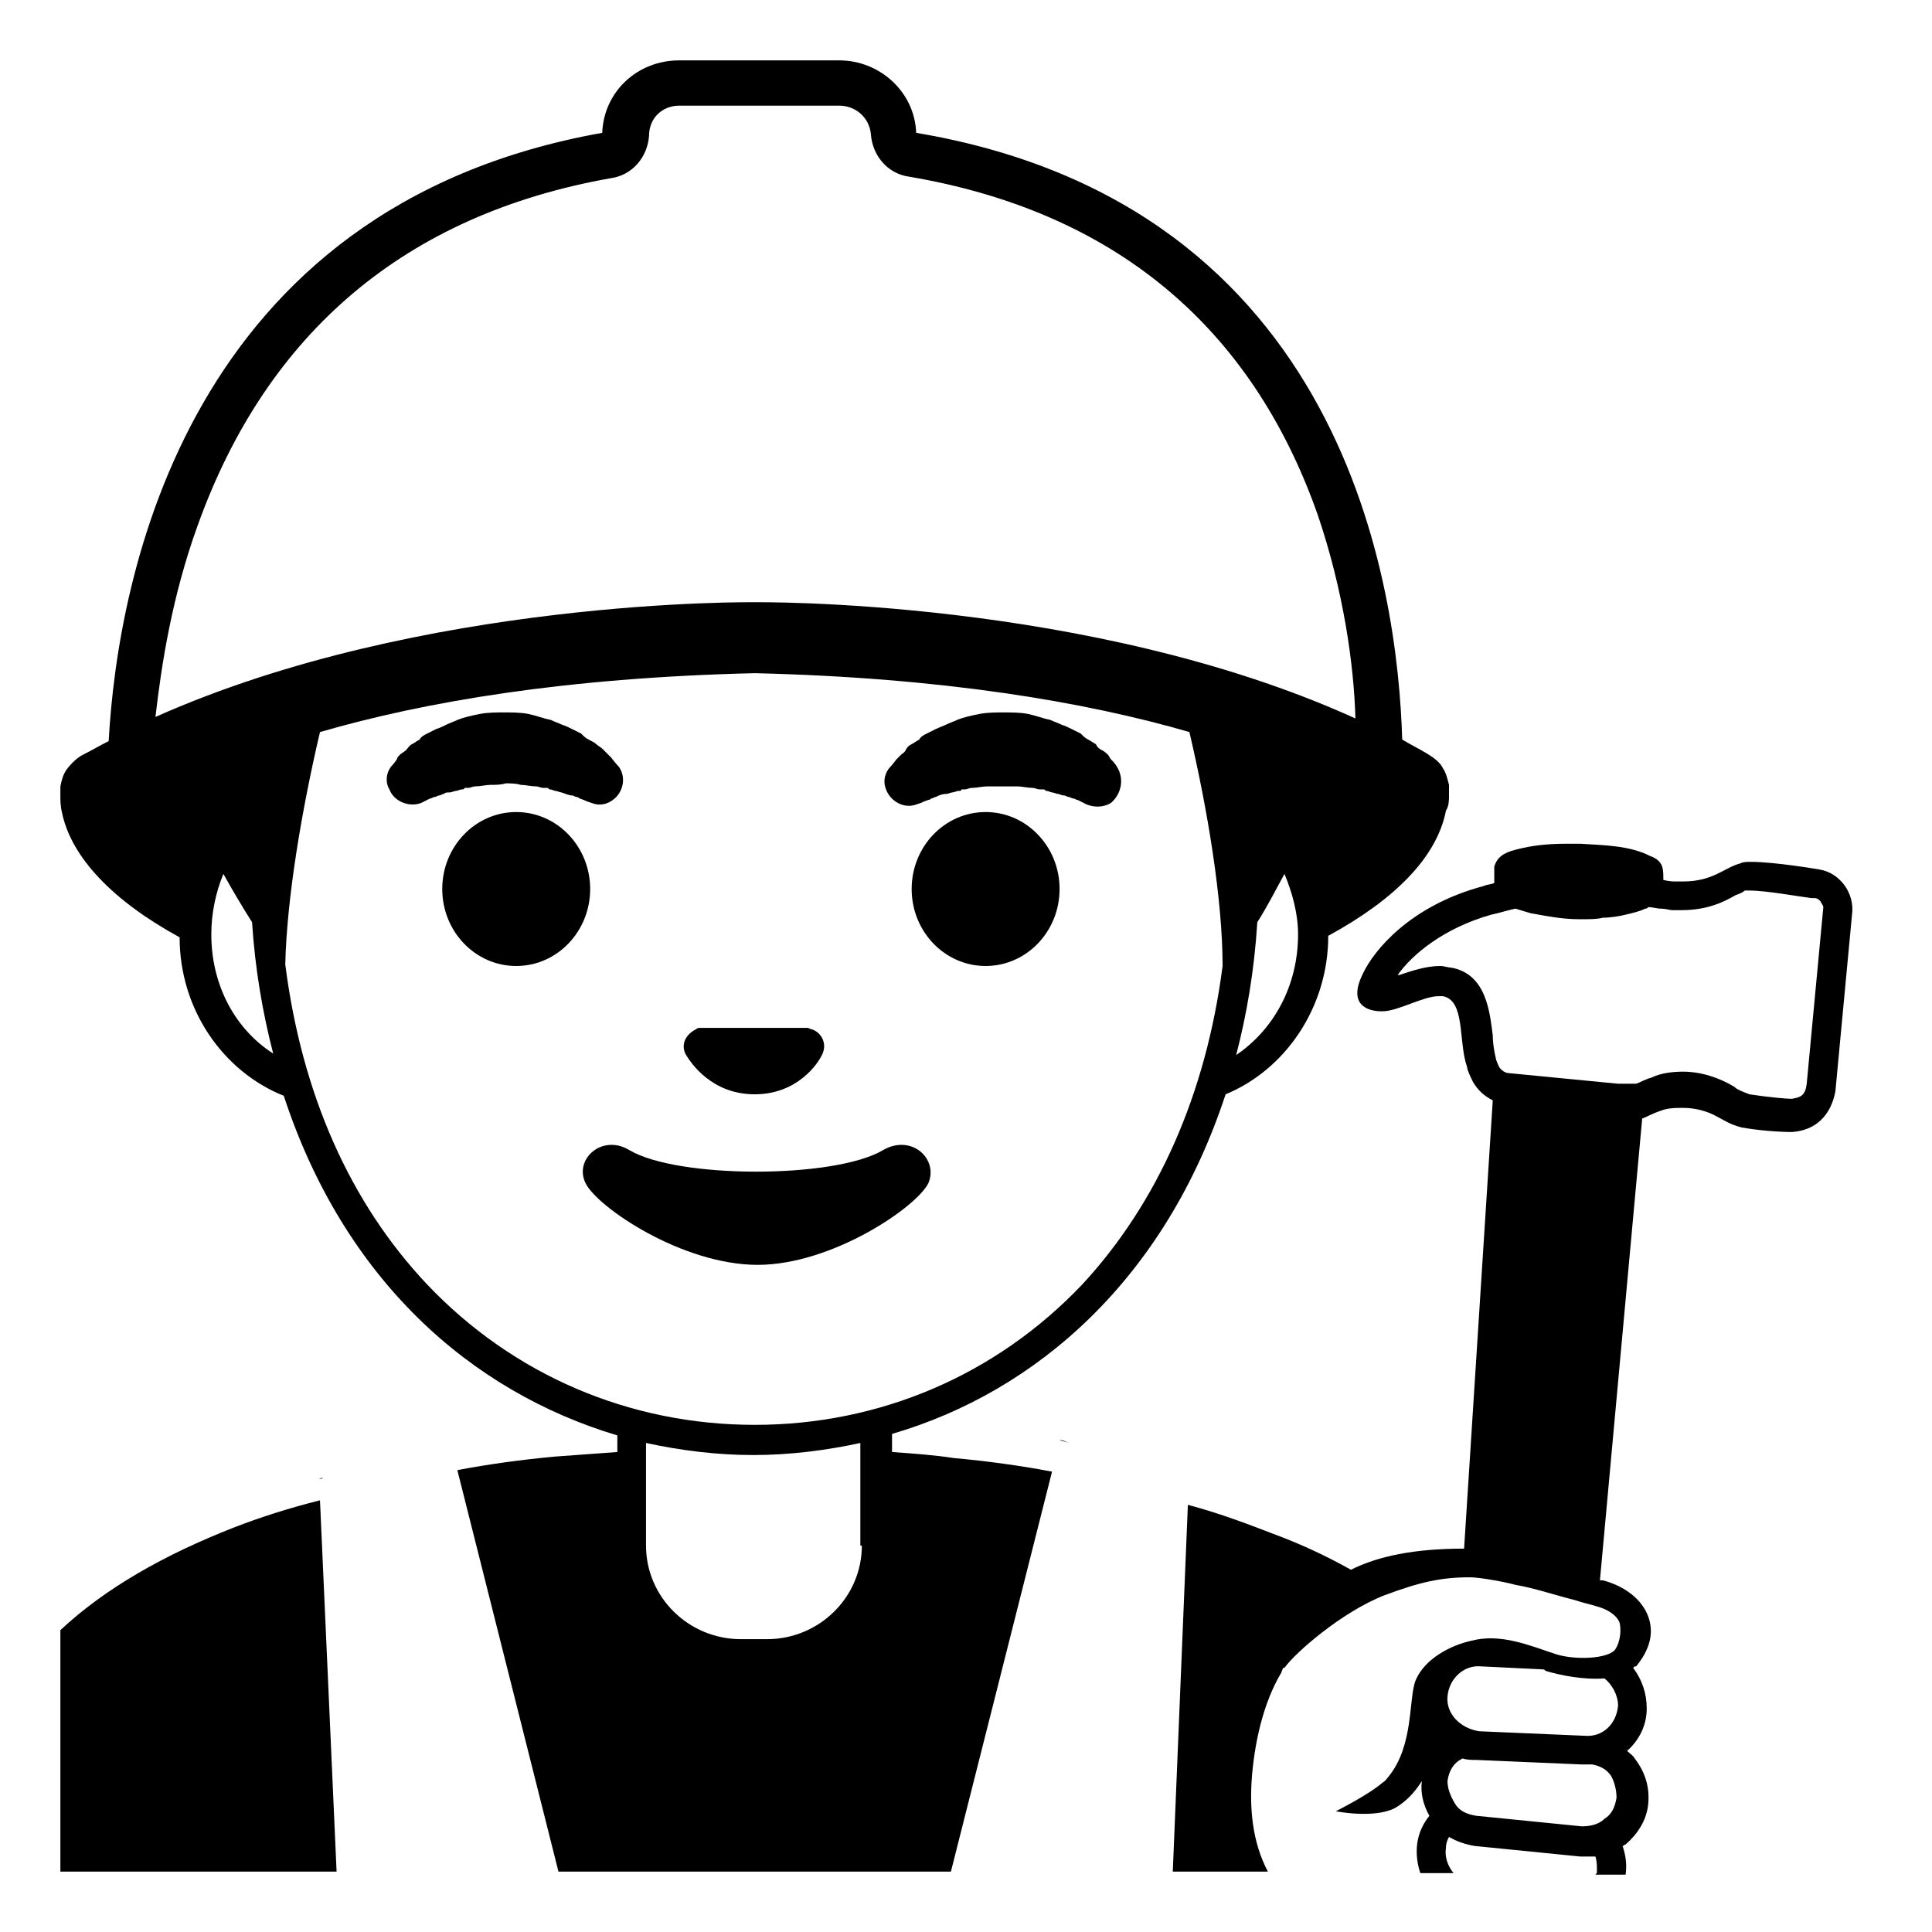
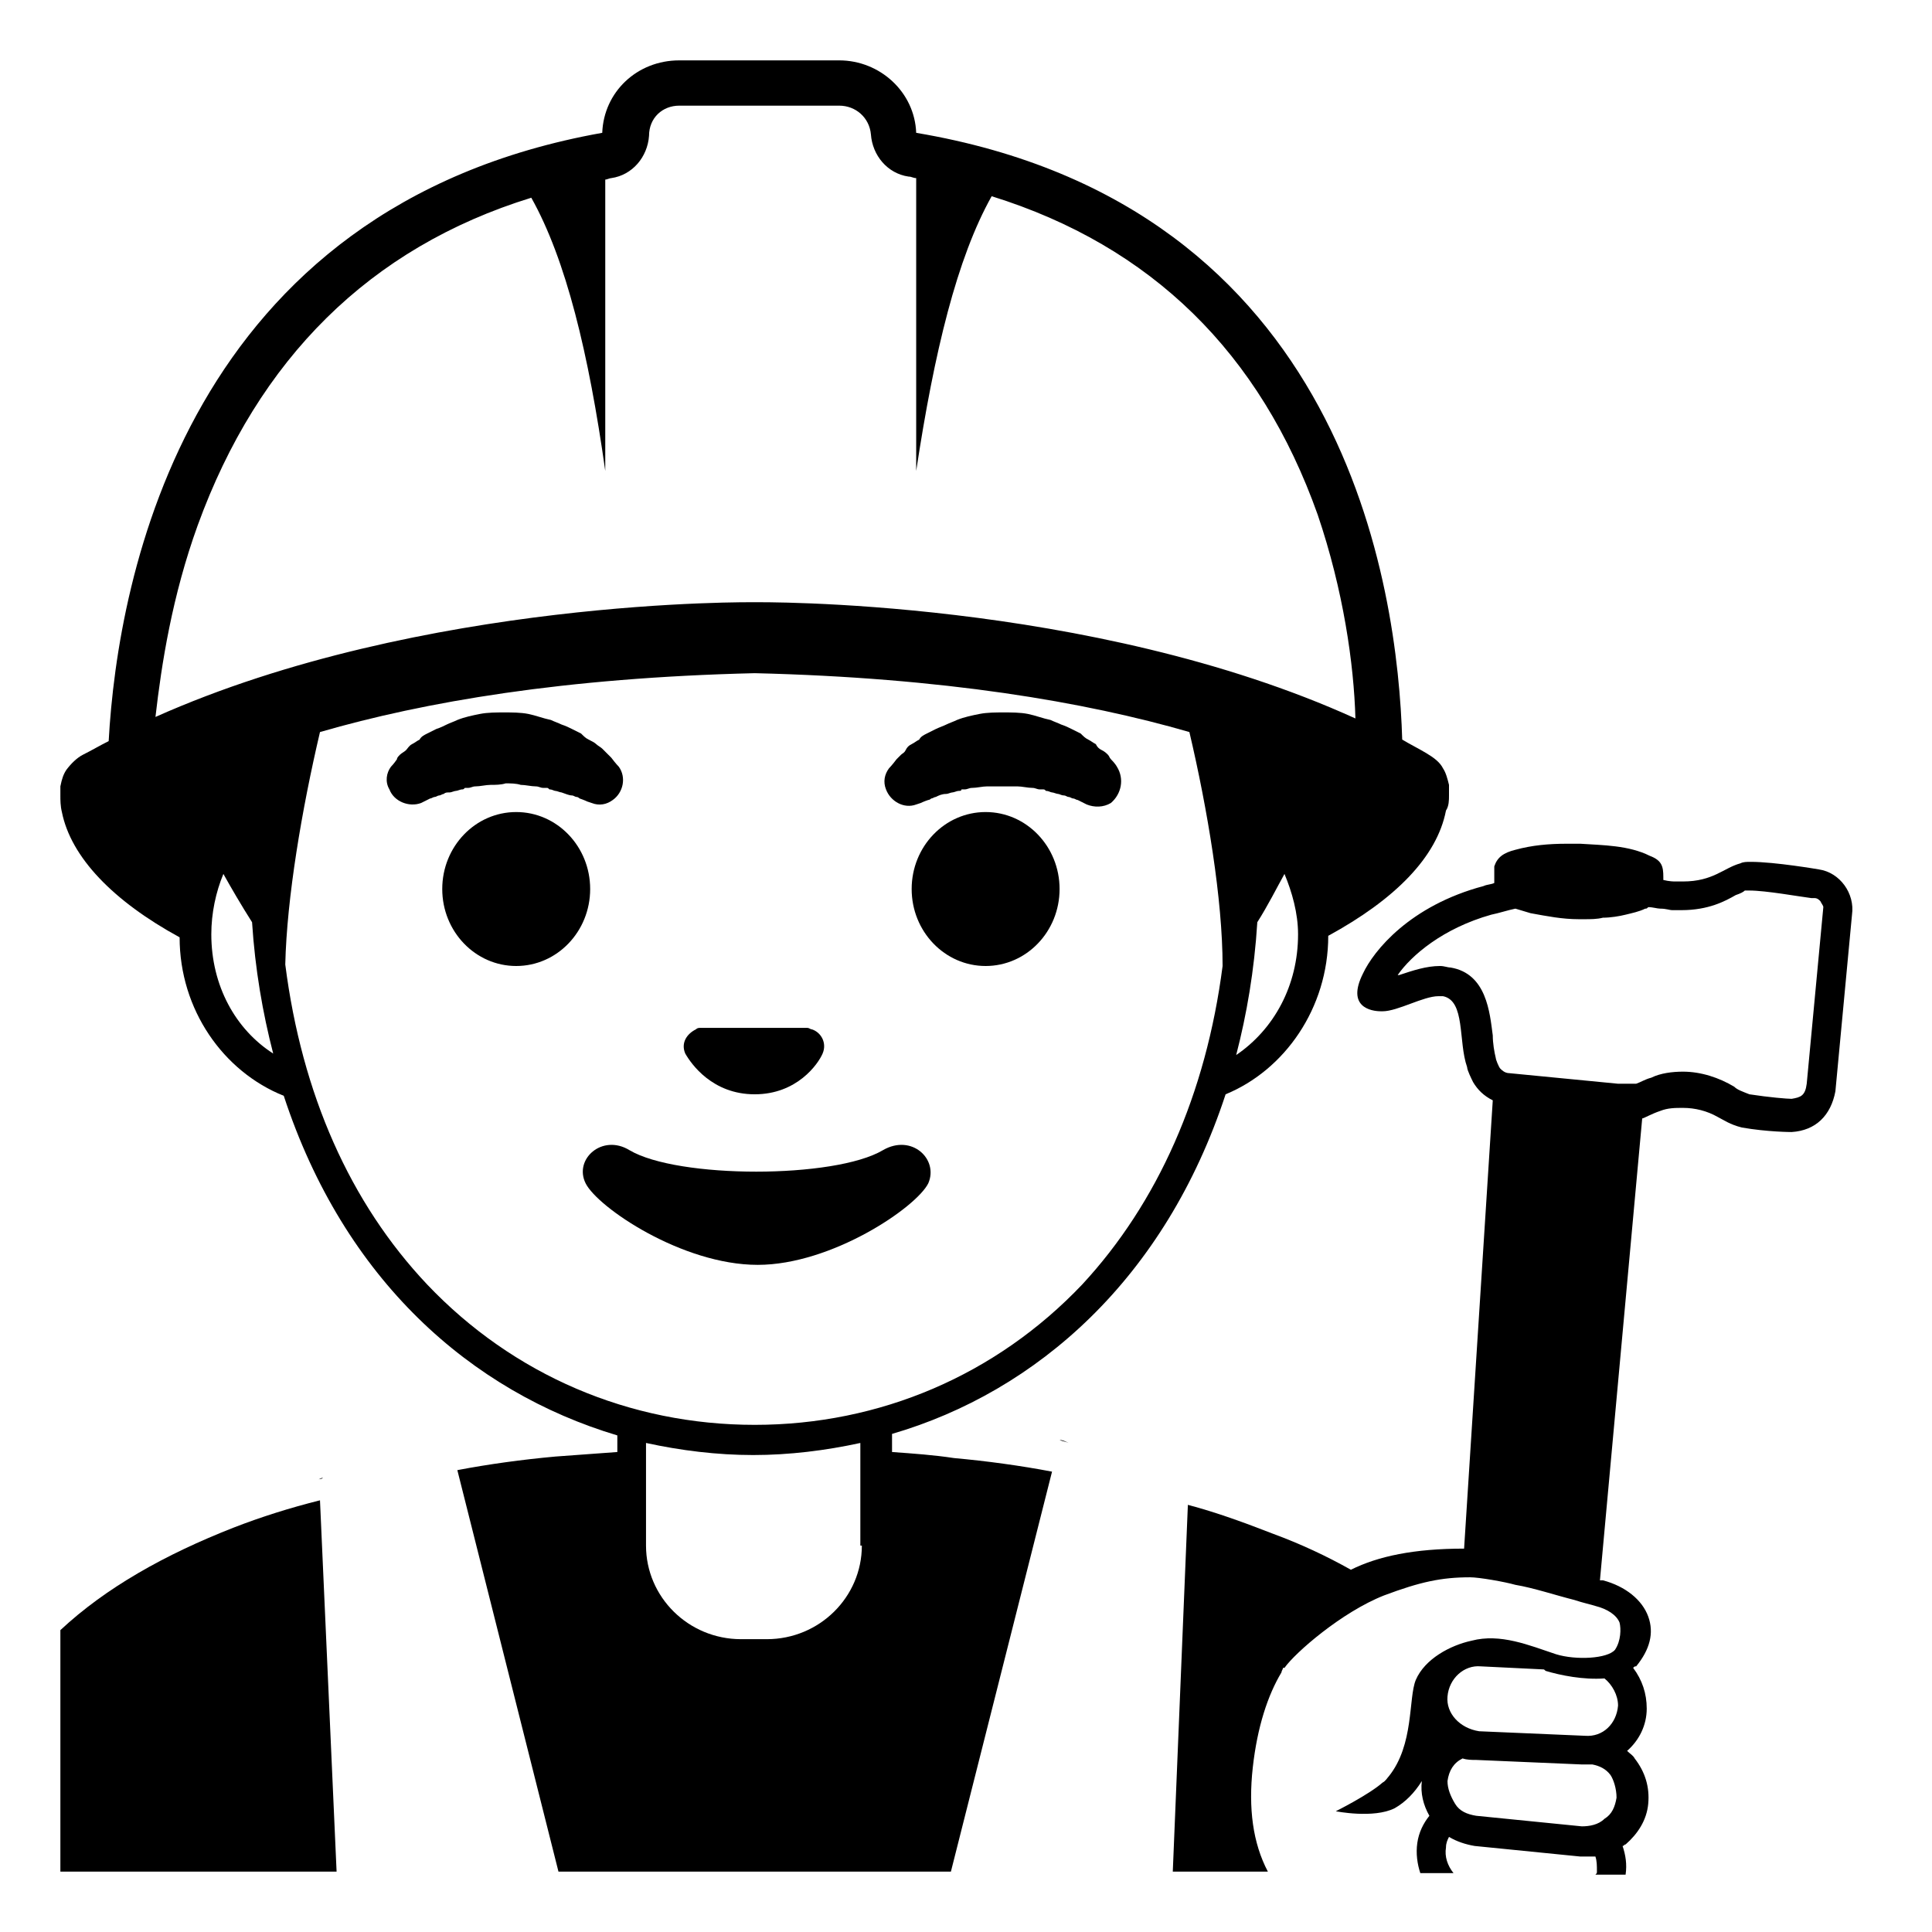
<svg xmlns="http://www.w3.org/2000/svg" width="128" height="128">
  <g>
-     <path d="M21.1,98L21.1,98c0.1,0,0.2-0.1,0.3-0.1C21.3,98,21.2,98,21.1,98z" />
-     <path d="M70.2,95.4c0.2,0.1,0.4,0.1,0.6,0.2C70.6,95.5,70.4,95.4,70.2,95.4L70.2,95.4z" />
-     <path d="M29.8,52.5c0.1,0,0.3-0.1,0.4-0.1c0.1,0,0.3-0.1,0.4-0.1c0.1,0,0.1,0,0.2-0.1c0.1,0,0.2,0,0.2,0c0.2,0,0.3-0.1,0.5-0.1 c0.3,0,0.7-0.1,1-0.1c0.3,0,0.7,0,1-0.1c0.3,0,0.7,0,1,0.1c0.3,0,0.7,0.1,1,0.1c0.2,0,0.3,0.1,0.5,0.1c0.1,0,0.2,0,0.2,0 c0.1,0,0.1,0,0.2,0.1c0.2,0,0.3,0.1,0.4,0.1c0.1,0,0.3,0.1,0.4,0.1c0.3,0.1,0.5,0.2,0.7,0.2c0.1,0,0.2,0.1,0.3,0.1 c0.1,0,0.2,0.1,0.2,0.1c0.3,0.1,0.5,0.2,0.5,0.2l0.3,0.1c0.5,0.2,1,0.1,1.4-0.2c0.7-0.5,0.9-1.5,0.4-2.2c0,0-0.2-0.2-0.5-0.6 c-0.1-0.1-0.2-0.2-0.3-0.3c-0.1-0.1-0.2-0.2-0.3-0.3c-0.1-0.1-0.3-0.2-0.4-0.3s-0.3-0.2-0.5-0.3c-0.2-0.1-0.3-0.2-0.5-0.4 c-0.2-0.1-0.4-0.2-0.6-0.3c-0.2-0.1-0.4-0.2-0.7-0.3c-0.2-0.1-0.5-0.2-0.7-0.3c-0.5-0.1-1-0.3-1.5-0.4c-0.5-0.1-1.1-0.1-1.6-0.1 c-0.5,0-1.1,0-1.6,0.1c-0.5,0.1-1,0.2-1.5,0.4c-0.2,0.1-0.5,0.2-0.7,0.3c-0.2,0.1-0.4,0.2-0.7,0.3c-0.2,0.1-0.4,0.2-0.6,0.3 c-0.2,0.1-0.4,0.2-0.5,0.4c-0.2,0.1-0.3,0.2-0.5,0.3c-0.2,0.1-0.3,0.3-0.4,0.4c-0.1,0.1-0.3,0.2-0.4,0.3c-0.1,0.1-0.2,0.2-0.2,0.3 c-0.2,0.3-0.4,0.5-0.4,0.5c-0.3,0.4-0.4,1-0.1,1.5c0.3,0.8,1.3,1.2,2.1,0.9c0,0,0.2-0.1,0.6-0.3c0.1,0,0.2-0.1,0.3-0.1 c0.1,0,0.2-0.1,0.3-0.1c0.1,0,0.2-0.1,0.3-0.1C29.5,52.5,29.6,52.5,29.8,52.5z" />
+     <path d="M21.1,98c0.1,0,0.2,0,0.3-0.1C21.3,97.9,21.2,98,21.1,98z" />
+     <path d="M70.8,95.6c-0.2-0.1-0.4-0.2-0.6-0.2C70.4,95.5,70.6,95.5,70.8,95.6z" />
+     <path d="M29.8,52.5c0.1,0,0.3-0.1,0.4-0.1c0.1,0,0.3-0.1,0.4-0.1c0.1,0,0.1,0,0.2-0.1c0.1,0,0.2,0,0.2,0 c0.2,0,0.3-0.1,0.5-0.1c0.3,0,0.7-0.1,1-0.1s0.7,0,1-0.1c0.3,0,0.7,0,1,0.1c0.3,0,0.7,0.1,1,0.1c0.2,0,0.3,0.1,0.5,0.1 c0.1,0,0.2,0,0.2,0c0.1,0,0.1,0,0.2,0.1c0.2,0,0.3,0.1,0.4,0.1c0.1,0,0.3,0.1,0.4,0.1c0.3,0.1,0.5,0.2,0.7,0.2 c0.1,0,0.2,0.1,0.3,0.1s0.2,0.1,0.2,0.1c0.3,0.1,0.5,0.2,0.5,0.2l0.3,0.1c0.5,0.2,1,0.1,1.4-0.2c0.7-0.5,0.9-1.5,0.4-2.2 c0,0-0.2-0.2-0.5-0.6c-0.1-0.1-0.2-0.2-0.3-0.3c-0.1-0.1-0.2-0.2-0.3-0.3c-0.1-0.1-0.3-0.2-0.4-0.3c-0.1-0.1-0.3-0.2-0.5-0.3 s-0.3-0.2-0.5-0.4c-0.2-0.1-0.4-0.2-0.6-0.3c-0.2-0.1-0.4-0.2-0.7-0.3c-0.2-0.1-0.5-0.2-0.7-0.3c-0.5-0.1-1-0.3-1.5-0.4 c-0.5-0.1-1.1-0.1-1.6-0.1s-1.1,0-1.6,0.1c-0.5,0.1-1,0.2-1.5,0.4c-0.2,0.1-0.5,0.2-0.7,0.3c-0.2,0.1-0.4,0.2-0.7,0.3 c-0.2,0.1-0.4,0.2-0.6,0.3c-0.2,0.1-0.4,0.2-0.5,0.4c-0.2,0.1-0.3,0.2-0.5,0.3c-0.2,0.1-0.3,0.3-0.4,0.4c-0.1,0.1-0.3,0.2-0.4,0.3 c-0.1,0.1-0.2,0.2-0.2,0.3c-0.2,0.3-0.4,0.5-0.4,0.5c-0.3,0.4-0.4,1-0.1,1.5c0.3,0.8,1.3,1.2,2.1,0.9c0,0,0.2-0.1,0.6-0.3 c0.1,0,0.2-0.1,0.3-0.1c0.1,0,0.2-0.1,0.3-0.1c0.1,0,0.2-0.1,0.3-0.1C29.5,52.5,29.6,52.5,29.8,52.5z" />
    <ellipse cx="34.2" cy="58.9" rx="4.9" ry="5.1" />
-     <path d="M74,50.8c0,0-0.1-0.2-0.4-0.5c-0.1-0.1-0.1-0.2-0.2-0.3c-0.1-0.1-0.2-0.2-0.4-0.3s-0.3-0.2-0.4-0.4 c-0.2-0.1-0.3-0.2-0.5-0.3c-0.2-0.1-0.3-0.2-0.5-0.4c-0.2-0.1-0.4-0.2-0.6-0.3c-0.2-0.1-0.4-0.2-0.7-0.3c-0.2-0.1-0.5-0.2-0.7-0.3 c-0.5-0.1-1-0.3-1.5-0.4c-0.5-0.1-1.1-0.1-1.6-0.1c-0.5,0-1.1,0-1.6,0.1c-0.5,0.1-1,0.2-1.5,0.4c-0.2,0.1-0.5,0.2-0.7,0.3 c-0.2,0.1-0.5,0.2-0.7,0.3c-0.2,0.1-0.4,0.2-0.6,0.3c-0.2,0.1-0.4,0.2-0.5,0.4c-0.2,0.1-0.3,0.2-0.5,0.3s-0.3,0.2-0.4,0.4 s-0.2,0.2-0.3,0.3c-0.1,0.1-0.2,0.2-0.3,0.3c-0.3,0.4-0.5,0.6-0.5,0.6c-0.3,0.4-0.4,0.9-0.2,1.4c0.3,0.8,1.2,1.3,2,1l0.3-0.1 c0,0,0.2-0.1,0.5-0.2c0.1,0,0.2-0.1,0.2-0.1c0.1,0,0.2-0.1,0.3-0.1c0.2-0.1,0.4-0.2,0.7-0.2c0.1,0,0.3-0.1,0.4-0.1 c0.1,0,0.3-0.1,0.4-0.1c0.1,0,0.2,0,0.2-0.1c0.1,0,0.2,0,0.2,0c0.2,0,0.3-0.1,0.5-0.1c0.3,0,0.7-0.1,1-0.1c0.3,0,0.7,0,1,0 c0.3,0,0.7,0,1,0c0.3,0,0.7,0.1,1,0.1c0.2,0,0.3,0.1,0.5,0.1c0.1,0,0.2,0,0.2,0c0.1,0,0.1,0,0.2,0.1c0.2,0,0.3,0.1,0.4,0.1 c0.1,0,0.3,0.1,0.4,0.1c0.1,0,0.2,0.1,0.4,0.1c0.1,0,0.2,0.1,0.3,0.1c0.1,0,0.2,0.1,0.3,0.1c0.1,0,0.2,0.1,0.3,0.1 c0.4,0.2,0.6,0.3,0.6,0.3c0.5,0.2,1.1,0.2,1.6-0.1C74.3,52.6,74.5,51.6,74,50.8z" />
+     <path d="M73.6,50.3c-0.1-0.1-0.1-0.2-0.2-0.3c-0.1-0.1-0.2-0.2-0.4-0.3c-0.2-0.1-0.3-0.2-0.4-0.4 c-0.2-0.1-0.3-0.2-0.5-0.3c-0.2-0.1-0.3-0.2-0.5-0.4c-0.2-0.1-0.4-0.2-0.6-0.3c-0.2-0.1-0.4-0.2-0.7-0.3c-0.2-0.1-0.5-0.2-0.7-0.3 c-0.5-0.1-1-0.3-1.5-0.4c-0.5-0.1-1.1-0.1-1.6-0.1s-1.1,0-1.6,0.1c-0.5,0.1-1,0.2-1.5,0.4c-0.2,0.1-0.5,0.2-0.7,0.3 s-0.5,0.2-0.7,0.3c-0.2,0.1-0.4,0.2-0.6,0.3c-0.2,0.1-0.4,0.2-0.5,0.4c-0.2,0.1-0.3,0.2-0.5,0.3c-0.2,0.1-0.3,0.2-0.4,0.4 c-0.1,0.2-0.2,0.2-0.3,0.3s-0.2,0.2-0.3,0.3c-0.3,0.4-0.5,0.6-0.5,0.6c-0.3,0.4-0.4,0.9-0.2,1.4c0.3,0.8,1.2,1.3,2,1l0.3-0.1 c0,0,0.2-0.1,0.5-0.2c0.1,0,0.2-0.1,0.2-0.1c0.1,0,0.2-0.1,0.3-0.1c0.2-0.1,0.4-0.2,0.7-0.2c0.1,0,0.3-0.1,0.4-0.1 c0.1,0,0.3-0.1,0.4-0.1c0.1,0,0.2,0,0.2-0.1c0.1,0,0.2,0,0.2,0c0.2,0,0.3-0.1,0.5-0.1c0.3,0,0.7-0.1,1-0.1s0.7,0,1,0s0.7,0,1,0 s0.7,0.1,1,0.1c0.2,0,0.3,0.1,0.5,0.1c0.1,0,0.2,0,0.2,0c0.1,0,0.1,0,0.2,0.1c0.2,0,0.3,0.1,0.4,0.1s0.3,0.1,0.4,0.1 c0.1,0,0.2,0.1,0.4,0.1c0.1,0,0.2,0.1,0.3,0.1c0.1,0,0.2,0.1,0.3,0.1c0.1,0,0.2,0.1,0.3,0.1c0.4,0.2,0.6,0.3,0.6,0.3 c0.5,0.2,1.1,0.2,1.6-0.1c0.7-0.6,0.9-1.6,0.4-2.4C74,50.8,73.9,50.6,73.6,50.3z" />
    <ellipse cx="65.3" cy="58.9" rx="4.9" ry="5.1" />
-     <path d="M50,72.5c2.8,0,4.2-2,4.5-2.7c0.3-0.7-0.1-1.4-0.7-1.6c-0.1,0-0.2-0.1-0.3-0.1h-7.1c-0.1,0-0.2,0-0.3,0.1 c-0.6,0.3-1,0.9-0.7,1.6C45.8,70.5,47.2,72.5,50,72.5z" />
-     <path d="M58.5,76.2c-3.2,1.9-13.6,1.9-16.8,0c-1.8-1.1-3.7,0.6-2.9,2.2c0.8,1.6,6.4,5.4,11.4,5.4c4.9,0,10.5-3.8,11.3-5.4 C62.2,76.8,60.4,75.1,58.5,76.2z" />
-     <path d="M88,62c4.4-2.4,7.2-5.2,7.8-8.3C96,53.4,96,53,96,52.7c0-0.1,0-0.1,0-0.2c0-0.1,0-0.1,0-0.2c0,0,0,0,0,0c0-0.1,0-0.2,0-0.3 c-0.1-0.4-0.2-0.8-0.4-1.1c-0.2-0.4-0.6-0.7-1.1-1c-0.5-0.3-1.1-0.6-1.6-0.9C92.6,39,89.2,13.6,60.7,8.8C60.6,6.1,58.3,4,55.6,4H45 c-2.8,0-5,2.1-5.1,4.8C12.4,13.7,7.8,38.2,7.2,49.1c-0.6,0.3-1.1,0.6-1.7,0.9c-0.4,0.2-0.8,0.6-1.1,1c-0.2,0.3-0.3,0.6-0.4,1.1 c0,0.1,0,0.2,0,0.3c0,0,0,0,0,0c0,0,0,0.1,0,0.1c0,0.1,0,0.1,0,0.2c0,0.3,0,0.7,0.1,1.1c0.6,3,3.4,5.9,7.8,8.3 c0,4.8,2.9,8.9,6.9,10.5c4,12.2,12.4,19.6,22.1,22.5v1.1c-1.4,0.1-2.7,0.2-4.1,0.3c-2.2,0.2-4.4,0.5-6.5,0.9L37,124H63l6.7-26.5 c-2.1-0.4-4.3-0.7-6.5-0.9c-1.3-0.2-2.7-0.3-4.1-0.4V95c9.6-2.8,18.1-10.3,22.1-22.5C85.1,70.9,88,66.8,88,62z M81.9,69.9 c0.7-2.7,1.2-5.6,1.4-8.8c0.7-1.1,1.3-2.3,1.8-3.2c0.5,1.2,0.9,2.6,0.9,4C86,65.3,84.4,68.2,81.9,69.9z M13.1,34.8 c4.6-12.8,13.8-20.6,27.4-23c1.4-0.2,2.4-1.4,2.5-2.8C43,7.8,43.9,7,45,7h10.6c1.1,0,2,0.8,2.1,1.9c0.1,1.4,1.1,2.6,2.5,2.8 c13.6,2.3,22.7,9.9,27.1,22.4c1.7,5,2.4,9.9,2.5,13.5c-17.6-8-39.8-7.7-39.8-7.7s-22-0.3-39.7,7.6C10.7,44,11.4,39.5,13.1,34.8z M14,61.9c0-1.4,0.3-2.8,0.8-4c0.5,0.9,1.2,2.1,1.9,3.2c0.2,3.1,0.7,6,1.4,8.7C15.6,68.2,14,65.3,14,61.9z M57.1,102.4 c0,3.4-2.8,6.2-6.3,6.2h-1.7c-3.5,0-6.3-2.8-6.3-6.2v-6.8c2.3,0.5,4.7,0.8,7.1,0.8c2.4,0,4.8-0.3,7.1-0.8V102.4z M71.7,85.1 c-5.7,6-13.4,9.3-21.7,9.3s-16-3.3-21.7-9.3c-5.1-5.4-8.3-12.6-9.4-21.2c0.1-4.4,1.1-10.3,2.3-15.4c6.9-2,16.2-3.6,28.8-3.9 c12.5,0.3,21.9,1.9,28.8,3.9C80,53.6,81,59.6,81,64C79.9,72.5,76.7,79.7,71.7,85.1z" />
-     <path d="M120.5,57.6c0,0-2.9-0.5-4.5-0.5c-0.3,0-0.5,0-0.7,0.1c-1.1,0.3-1.8,1.2-3.8,1.2c-0.2,0-0.3,0-0.5,0c-0.1,0-0.4,0-0.8-0.1 c0-0.1,0-0.1,0-0.2c0-0.7-0.1-1.1-0.9-1.4c-1.4-0.7-3.1-0.7-4.6-0.8c-0.3,0-0.6,0-0.9,0c-1.2,0-2.3,0.1-3.4,0.4 c-0.8,0.2-1.2,0.5-1.4,1.1C99,57.7,99,58.1,99,58.5c-0.2,0.1-0.5,0.1-0.7,0.2c-4.9,1.3-7.3,4.3-8,5.8c-1.1,2.2,0.5,2.5,1.2,2.5h0.1 c1,0,2.7-1,3.7-1c0.1,0,0.2,0,0.3,0c1.5,0.3,1,3,1.6,4.7c0,0.2,0.3,0.8,0.4,1c0.3,0.5,0.7,0.9,1.3,1.2l-1.9,29.7 c-3.3,0-5.7,0.5-7.5,1.4c-1.6-0.9-3.3-1.7-5.2-2.4c-1.8-0.7-3.7-1.4-5.6-1.9L77.7,124H84c-1-1.9-1.3-4.2-1-6.9 c0.3-2.7,1-4.8,1.9-6.3c0-0.1,0.1-0.2,0.1-0.3c0,0,0.1,0,0.1,0c0.7-1,3.8-3.7,6.6-4.8c2.4-0.9,3.8-1.2,5.7-1.2c0.6,0,2.3,0.3,3,0.5 c1.2,0.2,2.7,0.7,3.9,1c0.6,0.2,1.1,0.3,1.4,0.4c0.8,0.2,1.4,0.6,1.6,1.1c0.1,0.4,0.1,1.2-0.3,1.8c-0.5,0.6-2.6,0.7-3.9,0.3 c-1.8-0.6-3.7-1.4-5.6-0.9c-1.4,0.3-3.1,1.2-3.7,2.6c-0.5,1.2-0.1,4.3-1.8,6.4c-0.1,0.1-0.2,0.3-0.4,0.4c-0.9,0.8-3.1,1.9-3.1,1.9 s2.5,0.5,3.9-0.2c0.7-0.4,1.3-1,1.8-1.8c-0.1,0.8,0.1,1.6,0.5,2.3c-0.4,0.5-0.7,1.1-0.8,1.8c-0.1,0.7,0,1.4,0.2,2h2.2 c-0.4-0.5-0.6-1.1-0.5-1.7c0-0.3,0.1-0.5,0.2-0.7c0.5,0.3,1.1,0.5,1.7,0.6l7,0.7c0.1,0,0.3,0,0.4,0c0.2,0,0.4,0,0.6,0 c0.1,0.3,0.1,0.6,0.1,1c0,0.1,0,0.1-0.1,0.2h2c0.1-0.7,0-1.3-0.2-1.9c0.1,0,0.1-0.1,0.2-0.1c0.8-0.7,1.4-1.6,1.5-2.7 s-0.2-2.1-0.9-3c-0.1-0.2-0.3-0.3-0.5-0.5c0.8-0.7,1.3-1.7,1.3-2.8c0-1-0.3-1.9-0.9-2.7c0.1-0.1,0.1-0.1,0.2-0.1 c0.9-1.1,1.2-2.2,0.8-3.3c-0.4-1.1-1.5-2-3-2.4c0,0-0.1,0-0.2,0l2.8-30.6l0,0c0.1,0,0.6-0.3,1.2-0.5c0.5-0.2,1-0.2,1.5-0.2 c0.8,0,1.6,0.2,2.3,0.6c0.4,0.2,0.8,0.5,1.6,0.7c1.7,0.3,3.3,0.3,3.3,0.3c1.6-0.1,2.6-1.1,2.9-2.7l1.1-11.7 C122.9,59.2,121.9,57.8,120.5,57.6z M95.9,112.4c0.1-1.2,1.1-2.1,2.2-2l4.1,0.2c0.1,0,0.1,0,0.2,0.1c1,0.3,2.5,0.6,3.9,0.5 c0.5,0.4,0.9,1.1,0.9,1.8c-0.1,1.2-1,2.1-2.2,2l-7-0.3C96.7,114.5,95.8,113.5,95.9,112.4z M107.1,119.1c-0.1,0.6-0.3,1.1-0.8,1.4 c-0.4,0.4-1,0.5-1.5,0.5l-7-0.7c-0.6-0.1-1.1-0.3-1.4-0.8s-0.5-1-0.5-1.5c0.1-0.7,0.4-1.2,1-1.5c0.3,0.1,0.6,0.1,0.9,0.1l7,0.3 c0.1,0,0.1,0,0.2,0c0.2,0,0.3,0,0.5,0c0.5,0.1,0.9,0.3,1.2,0.7C106.9,117.9,107.1,118.5,107.1,119.1z M119.7,71.8 c-0.1,0.8-0.4,0.9-1,1c-0.3,0-1.5-0.1-2.8-0.3c-0.5-0.2-0.8-0.3-1-0.5c-1-0.6-2.2-1-3.4-1c-0.7,0-1.5,0.1-2.1,0.4 c-0.4,0.1-0.7,0.3-1,0.4l-0.6,0c-0.2,0-0.4,0-0.5,0c0,0-0.1,0-0.1,0l-7.2-0.7c-0.3,0-0.5-0.2-0.6-0.3s-0.3-0.6-0.3-0.7 c-0.1-0.4-0.2-1-0.2-1.5c-0.2-1.5-0.4-4.1-2.8-4.5c-0.2,0-0.4-0.1-0.7-0.1c-0.9,0-1.8,0.3-2.7,0.6c0,0-0.1,0-0.1,0 c0.9-1.3,3-3.1,6.2-4c0.5-0.1,1.1-0.3,1.6-0.4c0.3,0.1,0.7,0.2,1,0.3c1.1,0.2,2.1,0.4,3.2,0.4c0.1,0,0.2,0,0.3,0 c0.5,0,0.9,0,1.3-0.1c0.5,0,1.1-0.1,1.5-0.2c0.4-0.1,0.9-0.2,1.3-0.4c0.1,0,0.1,0,0.2-0.1c0.3,0,0.6,0.1,0.8,0.1 c0.4,0,0.6,0.1,0.8,0.1c0.2,0,0.4,0,0.6,0c1.8,0,2.9-0.6,3.6-1c0.3-0.1,0.5-0.2,0.6-0.3c0,0,0.1,0,0.3,0h0c1.1,0,3.3,0.4,4.1,0.5 c0.1,0,0.1,0,0.2,0c0.2,0,0.3,0.1,0.4,0.2c0.1,0.2,0.2,0.3,0.2,0.4L119.7,71.8z" />
+     <path d="M50,72.5c2.8,0,4.2-2,4.5-2.7s-0.1-1.4-0.7-1.6c-0.1,0-0.2-0.1-0.3-0.1h-7.1c-0.1,0-0.2,0-0.3,0.1 c-0.6,0.3-1,0.9-0.7,1.6C45.8,70.5,47.2,72.5,50,72.5z" />
+     <path d="M58.5,76.2c-3.2,1.9-13.6,1.9-16.8,0c-1.8-1.1-3.7,0.6-2.9,2.2c0.8,1.6,6.4,5.4,11.4,5.4 c4.9,0,10.5-3.8,11.3-5.4C62.2,76.8,60.4,75.1,58.5,76.2z" />
+     <path d="M88,62c4.4-2.4,7.2-5.2,7.8-8.3c0.2-0.3,0.2-0.7,0.2-1c0-0.1,0-0.1,0-0.2s0-0.1,0-0.2c0-0.1,0-0.2,0-0.3 c-0.1-0.4-0.2-0.8-0.4-1.1c-0.2-0.4-0.6-0.7-1.1-1c-0.5-0.3-1.1-0.6-1.6-0.9c-0.3-10-3.7-35.4-32.2-40.2C60.6,6.1,58.3,4,55.6,4H45 c-2.8,0-5,2.1-5.1,4.8C12.4,13.7,7.8,38.2,7.2,49.1c-0.6,0.3-1.1,0.6-1.7,0.9c-0.4,0.2-0.8,0.6-1.1,1c-0.2,0.3-0.3,0.6-0.4,1.1 c0,0.1,0,0.2,0,0.3v0.1c0,0.1,0,0.1,0,0.2c0,0.3,0,0.7,0.1,1.1c0.6,3,3.4,5.9,7.8,8.3c0,4.8,2.9,8.9,6.9,10.5 c4,12.2,12.4,19.6,22.1,22.5v1.1c-1.4,0.1-2.7,0.2-4.1,0.3c-2.2,0.2-4.4,0.5-6.5,0.9L37,124h26l6.7-26.5c-2.1-0.4-4.3-0.7-6.5-0.9 c-1.3-0.2-2.7-0.3-4.1-0.4V95c9.6-2.8,18.1-10.3,22.1-22.5C85.1,70.9,88,66.8,88,62z M81.9,69.9c0.7-2.7,1.2-5.6,1.4-8.8 c0.7-1.1,1.3-2.3,1.8-3.2c0.5,1.2,0.9,2.6,0.9,4C86,65.3,84.4,68.2,81.9,69.9z M14,61.9c0-1.4,0.3-2.8,0.8-4 c0.5,0.9,1.2,2.1,1.9,3.2c0.2,3.1,0.7,6,1.4,8.7C15.6,68.2,14,65.3,14,61.9z M10.3,47.5c0.4-3.5,1.1-8,2.8-12.7 c4-11,11.4-18.4,22.1-21.7c2.3,4.1,3.8,10.3,4.9,18.1V11.9c0.1,0,0.3-0.1,0.4-0.1c1.4-0.2,2.4-1.4,2.5-2.8c0-1.2,0.9-2,2-2h10.6 c1.1,0,2,0.8,2.1,1.9c0.1,1.4,1.1,2.6,2.5,2.8c0.2,0,0.3,0.1,0.5,0.1v19.4c1.2-7.9,2.7-14.1,5-18.2c10.6,3.3,17.8,10.4,21.6,21.1 c1.7,5,2.4,9.9,2.5,13.5c-17.6-8-39.8-7.7-39.8-7.7S28,39.6,10.3,47.5z M50.8,108.6h-1.7c-3.5,0-6.3-2.8-6.3-6.2v-6.8 c2.3,0.5,4.7,0.8,7.1,0.8c2.4,0,4.8-0.3,7.1-0.8v6.8h0.1C57.1,105.8,54.3,108.6,50.8,108.6z M71.7,85.1c-5.7,6-13.4,9.3-21.7,9.3 s-16-3.3-21.7-9.3c-5.1-5.4-8.3-12.6-9.4-21.2c0.1-4.4,1.1-10.3,2.3-15.4c6.9-2,16.2-3.6,28.8-3.9c12.5,0.3,21.9,1.9,28.8,3.9 C80,53.6,81,59.6,81,64C79.9,72.5,76.7,79.7,71.7,85.1z" />
+     <path d="M120.5,57.6c0,0-2.9-0.5-4.5-0.5c-0.3,0-0.5,0-0.7,0.1c-1.1,0.3-1.8,1.2-3.8,1.2c-0.2,0-0.3,0-0.5,0 c-0.1,0-0.4,0-0.8-0.1c0-0.1,0-0.1,0-0.2c0-0.7-0.1-1.1-0.9-1.4c-1.4-0.7-3.1-0.7-4.6-0.8c-0.3,0-0.6,0-0.9,0 c-1.2,0-2.3,0.1-3.4,0.4c-0.8,0.2-1.2,0.5-1.4,1.1c0,0.3,0,0.7,0,1.1c-0.2,0.1-0.5,0.1-0.7,0.2c-4.9,1.3-7.3,4.3-8,5.8 c-1.1,2.2,0.5,2.5,1.2,2.5h0.1c1,0,2.7-1,3.7-1c0.1,0,0.2,0,0.3,0c1.5,0.3,1,3,1.6,4.7c0,0.2,0.3,0.8,0.4,1 c0.3,0.5,0.7,0.9,1.3,1.2L97,102.6c-3.3,0-5.7,0.5-7.5,1.4c-1.6-0.9-3.3-1.7-5.2-2.4c-1.8-0.7-3.7-1.4-5.6-1.9l-1,24.3H84 c-1-1.9-1.3-4.2-1-6.9c0.3-2.7,1-4.8,1.9-6.3c0-0.1,0.1-0.2,0.1-0.3h0.1c0.7-1,3.8-3.7,6.6-4.8c2.4-0.9,3.8-1.2,5.7-1.2 c0.6,0,2.3,0.3,3,0.5c1.2,0.2,2.7,0.7,3.9,1c0.6,0.2,1.1,0.3,1.4,0.4c0.8,0.2,1.4,0.6,1.6,1.1c0.1,0.4,0.1,1.2-0.3,1.8 c-0.5,0.6-2.6,0.7-3.9,0.3c-1.8-0.6-3.7-1.4-5.6-0.9c-1.4,0.3-3.1,1.2-3.7,2.6c-0.5,1.2-0.1,4.3-1.8,6.4c-0.1,0.1-0.2,0.3-0.4,0.4 c-0.9,0.8-3.1,1.9-3.1,1.9s2.5,0.5,3.9-0.2c0.7-0.4,1.3-1,1.8-1.8c-0.1,0.8,0.1,1.6,0.5,2.3c-0.4,0.5-0.7,1.1-0.8,1.8 c-0.1,0.7,0,1.4,0.2,2h2.2c-0.4-0.5-0.6-1.1-0.5-1.7c0-0.3,0.1-0.5,0.2-0.7c0.5,0.3,1.1,0.5,1.7,0.6l7,0.7c0.1,0,0.3,0,0.4,0 c0.2,0,0.4,0,0.6,0c0.1,0.3,0.1,0.6,0.1,1c0,0.1,0,0.1-0.1,0.2h2c0.1-0.7,0-1.3-0.2-1.9c0.1,0,0.1-0.1,0.2-0.1 c0.8-0.7,1.4-1.6,1.5-2.7c0.1-1.1-0.2-2.1-0.9-3c-0.1-0.2-0.3-0.3-0.5-0.5c0.8-0.7,1.3-1.7,1.3-2.8c0-1-0.3-1.9-0.9-2.7 c0.1-0.1,0.1-0.1,0.2-0.1c0.9-1.1,1.2-2.2,0.8-3.3c-0.4-1.1-1.5-2-3-2.4c0,0-0.1,0-0.2,0l2.8-30.6c0.1,0,0.6-0.3,1.2-0.5 c0.5-0.2,1-0.2,1.5-0.2c0.8,0,1.6,0.2,2.3,0.6c0.4,0.2,0.8,0.5,1.6,0.7c1.7,0.3,3.3,0.3,3.3,0.3c1.6-0.1,2.6-1.1,2.9-2.7l1.1-11.7 C122.9,59.2,121.9,57.8,120.5,57.6z M106.3,120.5c-0.4,0.4-1,0.5-1.5,0.5l-7-0.7c-0.6-0.1-1.1-0.3-1.4-0.8c-0.3-0.5-0.5-1-0.5-1.5 c0.1-0.7,0.4-1.2,1-1.5c0.3,0.1,0.6,0.1,0.9,0.1l7,0.3c0.1,0,0.1,0,0.2,0c0.2,0,0.3,0,0.5,0c0.5,0.1,0.9,0.3,1.2,0.7 c0.2,0.3,0.4,0.9,0.4,1.5C107,119.7,106.8,120.2,106.3,120.5z M105,115l-7-0.3c-1.3-0.2-2.2-1.2-2.1-2.3c0.1-1.2,1.1-2.1,2.2-2 l4.1,0.2c0.1,0,0.1,0,0.2,0.1c1,0.3,2.5,0.6,3.9,0.5c0.5,0.4,0.9,1.1,0.9,1.8C107.1,114.2,106.2,115.1,105,115z M119.7,71.8 c-0.1,0.8-0.4,0.9-1,1c-0.3,0-1.5-0.1-2.8-0.3c-0.5-0.2-0.8-0.3-1-0.5c-1-0.6-2.2-1-3.4-1c-0.7,0-1.5,0.1-2.1,0.4 c-0.4,0.1-0.7,0.3-1,0.4h-0.6c-0.2,0-0.4,0-0.5,0h-0.1l-7.2-0.7c-0.3,0-0.5-0.2-0.6-0.3c-0.1-0.1-0.3-0.6-0.3-0.7 c-0.1-0.4-0.2-1-0.2-1.5c-0.2-1.5-0.4-4.1-2.8-4.5c-0.2,0-0.4-0.1-0.7-0.1c-0.9,0-1.8,0.3-2.7,0.6h-0.1c0.9-1.3,3-3.1,6.2-4 c0.5-0.1,1.1-0.3,1.6-0.4c0.3,0.1,0.7,0.2,1,0.3c1.1,0.2,2.1,0.4,3.2,0.4c0.1,0,0.2,0,0.3,0c0.5,0,0.9,0,1.3-0.1 c0.5,0,1.1-0.1,1.5-0.2c0.4-0.1,0.9-0.2,1.3-0.4c0.1,0,0.1,0,0.2-0.1c0.3,0,0.6,0.1,0.8,0.1c0.4,0,0.6,0.1,0.8,0.1 c0.2,0,0.4,0,0.6,0c1.8,0,2.9-0.6,3.6-1c0.3-0.1,0.5-0.2,0.6-0.3c0,0,0.1,0,0.3,0c1.1,0,3.3,0.4,4.1,0.5c0.1,0,0.1,0,0.2,0 c0.2,0,0.3,0.1,0.4,0.2c0.1,0.2,0.2,0.3,0.2,0.4L119.7,71.8z" />
    <path d="M15.5,101.2C10.9,103,7,105.2,4,108v16h18.3l-1.1-24.6C19.2,99.9,17.3,100.5,15.5,101.2z" />
  </g>
</svg>
